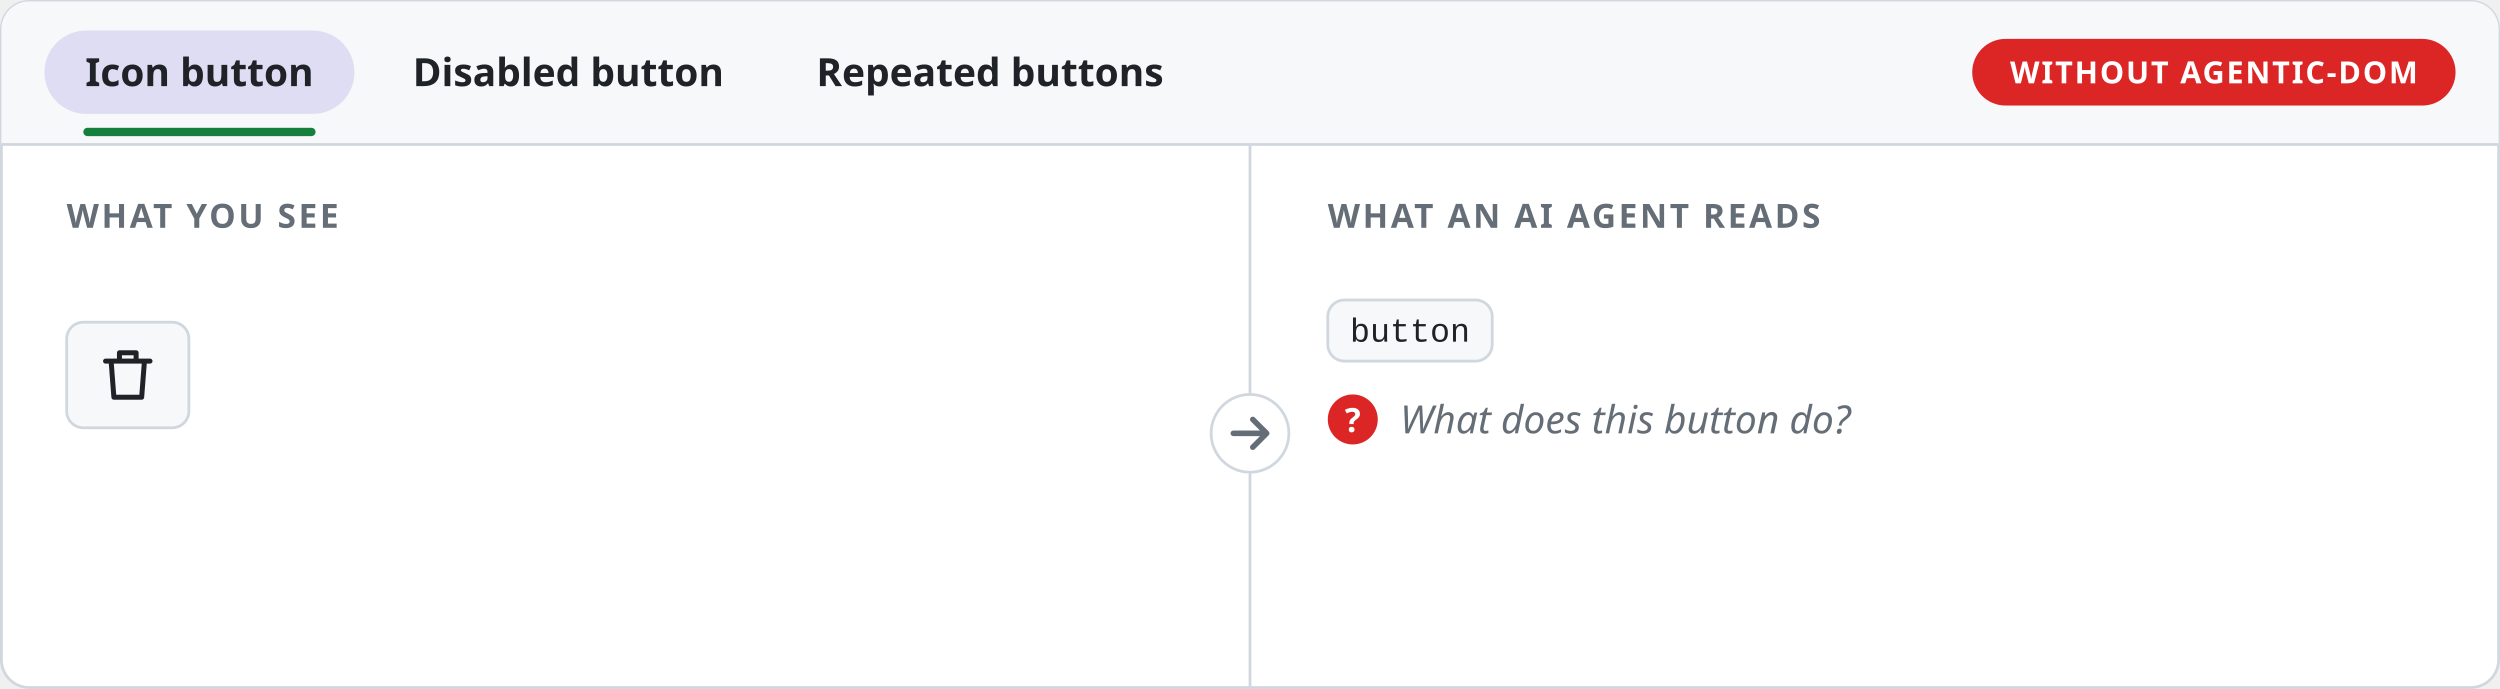
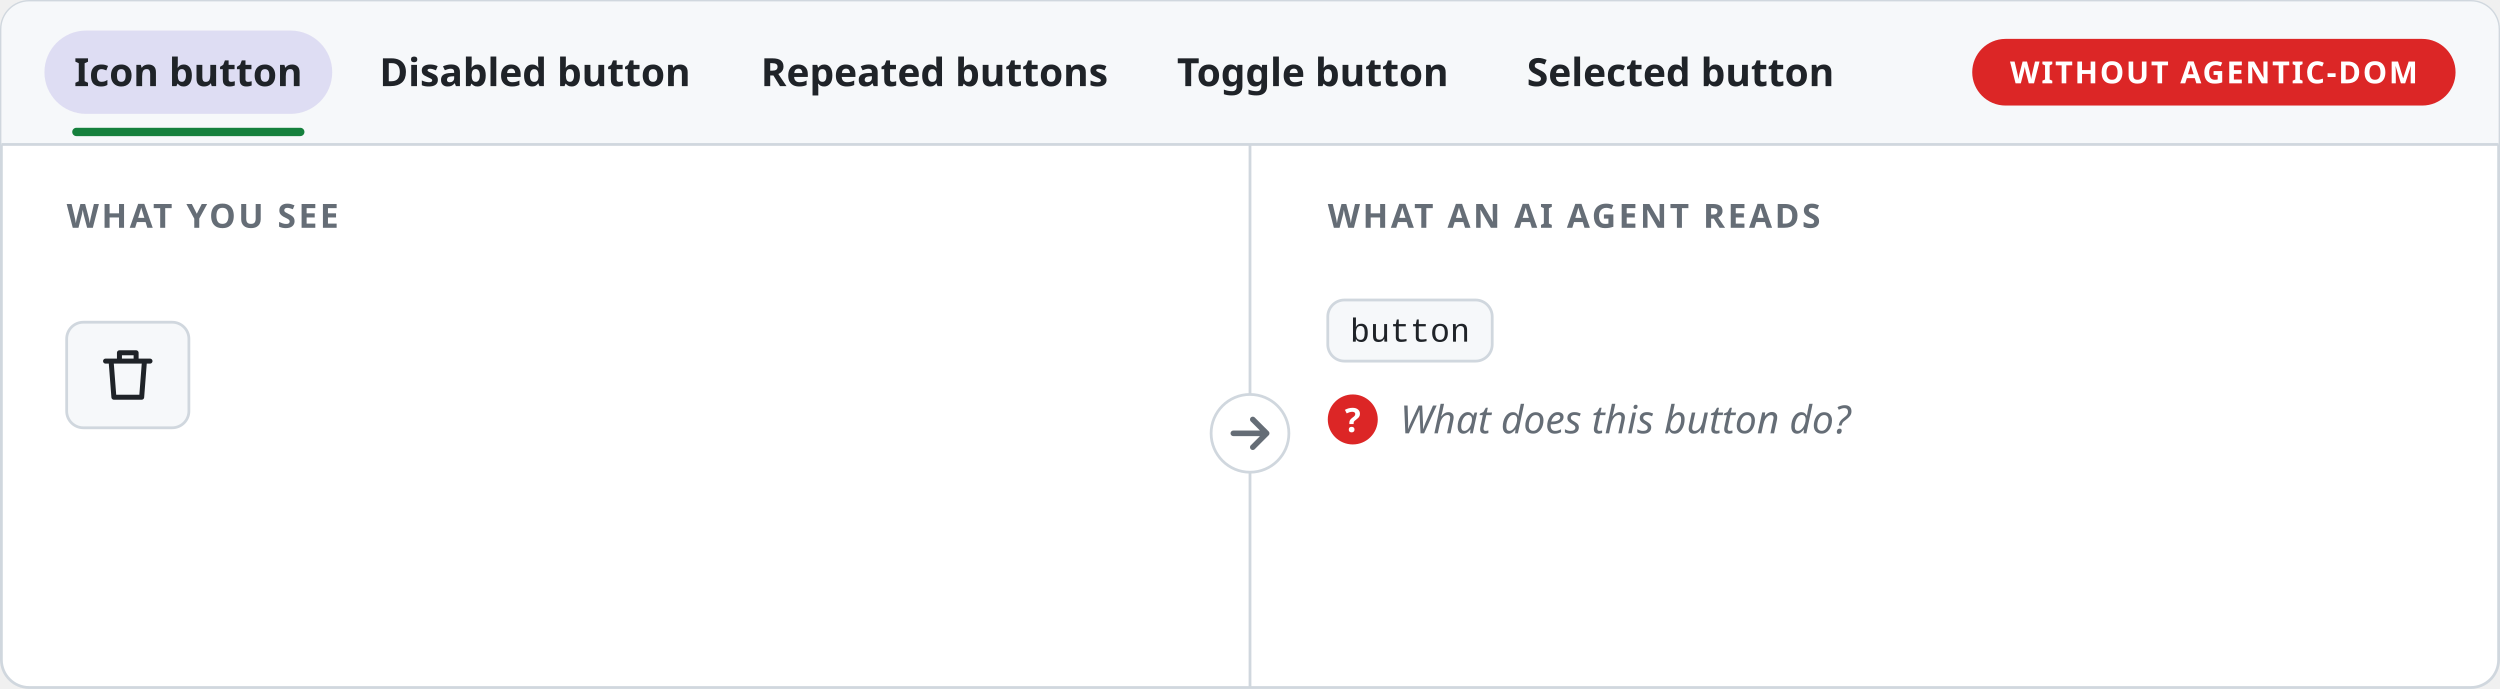
<svg xmlns="http://www.w3.org/2000/svg" width="900" height="248" viewBox="0 0 900 248">
-   <style>.cd{font:12px ui-monospace,SFMono-Regular,Menlo,Consolas,'Liberation Mono',monospace;fill:#1f2328}.n{font:13px -apple-system,BlinkMacSystemFont,'Segoe UI','Noto Sans',Helvetica,Arial,sans-serif;fill:#656d76}.q{font:italic 14px -apple-system,BlinkMacSystemFont,'Segoe UI','Noto Sans',Helvetica,Arial,sans-serif;fill:#656d76}.a{font:700 14px -apple-system,BlinkMacSystemFont,'Segoe UI','Noto Sans',Helvetica,Arial,sans-serif;fill:#15803d}.qi{font:700 12px -apple-system,BlinkMacSystemFont,'Segoe UI','Noto Sans',Helvetica,Arial,sans-serif;fill:#ffffff}.k{font:700 12px -apple-system,BlinkMacSystemFont,'Segoe UI','Noto Sans',Helvetica,Arial,sans-serif;letter-spacing:.08em;fill:#656d76}.ul{font:600 14px -apple-system,BlinkMacSystemFont,'Segoe UI','Noto Sans',Helvetica,Arial,sans-serif;fill:#1f2328}.um{font:13px -apple-system,BlinkMacSystemFont,'Segoe UI','Noto Sans',Helvetica,Arial,sans-serif;fill:#656d76}.ub{font:600 14px -apple-system,BlinkMacSystemFont,'Segoe UI','Noto Sans',Helvetica,Arial,sans-serif;fill:#656d76;opacity:.6}.ue{font:600 13px -apple-system,BlinkMacSystemFont,'Segoe UI','Noto Sans',Helvetica,Arial,sans-serif;fill:#1f2328}.pw{font:700 11px -apple-system,BlinkMacSystemFont,'Segoe UI','Noto Sans',Helvetica,Arial,sans-serif;letter-spacing:.06em;fill:#ffffff}.tab{font:600 14px -apple-system,BlinkMacSystemFont,'Segoe UI','Noto Sans',Helvetica,Arial,sans-serif;fill:#1f2328}@keyframes s0{0%,0.00%{opacity:0}1.00%,32.33%{opacity:1}33.33%,100%{opacity:0}}@keyframes s1{0%,0.00%{opacity:0}1.00%,15.67%{opacity:1}16.67%,100%{opacity:0}}@keyframes s2{0%,16.67%{opacity:0}17.67%,32.33%{opacity:1}33.33%,100%{opacity:0}}@keyframes s3{0%,33.33%{opacity:0}34.33%,49.00%{opacity:1}50.00%,100%{opacity:0}}@keyframes s4{0%,50.00%{opacity:0}51.00%,65.67%{opacity:1}66.67%,100%{opacity:0}}@keyframes s5{0%,66.67%{opacity:0}67.67%,99.00%{opacity:1}100.00%,100%{opacity:0}}@keyframes s6{0%,66.67%{opacity:0}67.67%,82.33%{opacity:1}83.33%,100%{opacity:0}}@keyframes s7{0%,83.33%{opacity:0}84.33%,99.00%{opacity:1}100.00%,100%{opacity:0}}@keyframes u0{0%,0.00%{transform:scaleX(0)}33.33%,100%{transform:scaleX(1)}}@keyframes s8{0%,0.00%{opacity:0}1.00%,32.33%{opacity:1}33.33%,100%{opacity:0}}@keyframes u1{0%,33.33%{transform:scaleX(0)}66.67%,100%{transform:scaleX(1)}}@keyframes s9{0%,33.33%{opacity:0}34.33%,65.67%{opacity:1}66.67%,100%{opacity:0}}@keyframes u2{0%,66.67%{transform:scaleX(0)}100.00%,100%{transform:scaleX(1)}}@keyframes s10{0%,66.67%{opacity:0}67.67%,99.00%{opacity:1}100.00%,100%{opacity:0}}</style>
+   <style>.cd{font:12px ui-monospace,SFMono-Regular,Menlo,Consolas,'Liberation Mono',monospace;fill:#1f2328}.n{font:13px -apple-system,BlinkMacSystemFont,'Segoe UI','Noto Sans',Helvetica,Arial,sans-serif;fill:#656d76}.q{font:italic 14px -apple-system,BlinkMacSystemFont,'Segoe UI','Noto Sans',Helvetica,Arial,sans-serif;fill:#656d76}.a{font:700 14px -apple-system,BlinkMacSystemFont,'Segoe UI','Noto Sans',Helvetica,Arial,sans-serif;fill:#15803d}.qi{font:700 12px -apple-system,BlinkMacSystemFont,'Segoe UI','Noto Sans',Helvetica,Arial,sans-serif;fill:#ffffff}.k{font:700 12px -apple-system,BlinkMacSystemFont,'Segoe UI','Noto Sans',Helvetica,Arial,sans-serif;letter-spacing:.08em;fill:#656d76}.ul{font:600 14px -apple-system,BlinkMacSystemFont,'Segoe UI','Noto Sans',Helvetica,Arial,sans-serif;fill:#1f2328}.um{font:13px -apple-system,BlinkMacSystemFont,'Segoe UI','Noto Sans',Helvetica,Arial,sans-serif;fill:#656d76}.ub{font:600 14px -apple-system,BlinkMacSystemFont,'Segoe UI','Noto Sans',Helvetica,Arial,sans-serif;fill:#656d76;opacity:.6}.ue{font:600 13px -apple-system,BlinkMacSystemFont,'Segoe UI','Noto Sans',Helvetica,Arial,sans-serif;fill:#1f2328}.pw{font:700 11px -apple-system,BlinkMacSystemFont,'Segoe UI','Noto Sans',Helvetica,Arial,sans-serif;letter-spacing:.06em;fill:#ffffff}.tab{font:600 14px -apple-system,BlinkMacSystemFont,'Segoe UI','Noto Sans',Helvetica,Arial,sans-serif;fill:#1f2328}@keyframes s0{0%,0.00%{opacity:0}1.00%,19.00%{opacity:1}20.00%,100%{opacity:0}}@keyframes s1{0%,0.00%{opacity:0}1.00%,9.00%{opacity:1}10.00%,100%{opacity:0}}@keyframes s2{0%,10.00%{opacity:0}11.00%,19.00%{opacity:1}20.00%,100%{opacity:0}}@keyframes s3{0%,20.00%{opacity:0}21.00%,29.00%{opacity:1}30.00%,100%{opacity:0}}@keyframes s4{0%,30.00%{opacity:0}31.00%,39.00%{opacity:1}40.00%,100%{opacity:0}}@keyframes s5{0%,40.00%{opacity:0}41.00%,59.00%{opacity:1}60.00%,100%{opacity:0}}@keyframes s6{0%,40.00%{opacity:0}41.00%,49.00%{opacity:1}50.00%,100%{opacity:0}}@keyframes s7{0%,50.00%{opacity:0}51.00%,59.00%{opacity:1}60.00%,100%{opacity:0}}@keyframes s8{0%,60.00%{opacity:0}61.00%,79.00%{opacity:1}80.00%,100%{opacity:0}}@keyframes s9{0%,60.00%{opacity:0}61.00%,69.00%{opacity:1}70.00%,100%{opacity:0}}@keyframes s10{0%,70.00%{opacity:0}71.00%,79.00%{opacity:1}80.00%,100%{opacity:0}}@keyframes s11{0%,80.00%{opacity:0}81.00%,99.00%{opacity:1}100.00%,100%{opacity:0}}@keyframes s12{0%,80.00%{opacity:0}81.00%,89.00%{opacity:1}90.00%,100%{opacity:0}}@keyframes s13{0%,90.00%{opacity:0}91.00%,99.00%{opacity:1}100.00%,100%{opacity:0}}@keyframes u0{0%,0.00%{transform:scaleX(0)}20.00%,100%{transform:scaleX(1)}}@keyframes s14{0%,0.00%{opacity:0}1.00%,19.00%{opacity:1}20.00%,100%{opacity:0}}@keyframes u1{0%,20.00%{transform:scaleX(0)}40.00%,100%{transform:scaleX(1)}}@keyframes s15{0%,20.00%{opacity:0}21.00%,39.00%{opacity:1}40.00%,100%{opacity:0}}@keyframes u2{0%,40.00%{transform:scaleX(0)}60.00%,100%{transform:scaleX(1)}}@keyframes s16{0%,40.00%{opacity:0}41.00%,59.00%{opacity:1}60.00%,100%{opacity:0}}@keyframes u3{0%,60.00%{transform:scaleX(0)}80.00%,100%{transform:scaleX(1)}}@keyframes s17{0%,60.00%{opacity:0}61.00%,79.00%{opacity:1}80.00%,100%{opacity:0}}@keyframes u4{0%,80.00%{transform:scaleX(0)}100.00%,100%{transform:scaleX(1)}}@keyframes s18{0%,80.00%{opacity:0}81.00%,99.00%{opacity:1}100.00%,100%{opacity:0}}</style>
  <rect x="0.5" y="0.5" width="899" height="247" rx="10" fill="#ffffff" stroke="#d0d7de" />
  <path d="M0.5 52V10.5a10 10 0 0 1 10-10h879a10 10 0 0 1 10 10V52z" fill="#f6f8fa" />
  <path d="M0.5 52H899.5M450 52V247.5" stroke="#d0d7de" />
  <text class="k" x="24" y="82">WHAT YOU SEE</text>
  <text class="k" x="478" y="82">WHAT AN AI AGENT READS</text>
  <circle cx="450" cy="156" r="14" fill="#ffffff" stroke="#d0d7de" />
  <path d="M444 156H456m-5-5l5 5-5 5" fill="none" stroke="#656d76" stroke-width="2" stroke-linecap="round" stroke-linejoin="round" />
-   <g style="animation:s0 48s infinite">
+   <g style="animation:s0 80s infinite">
    <rect x="24" y="116" width="44" height="38" rx="6" fill="#f6f8fa" stroke="#d0d7de" />
    <path transform="translate(36 125)" d="M2 5h16M7 5V2h6v3M4 5l1 13h10l1-13" fill="none" stroke="#1f2328" stroke-width="1.8" stroke-linecap="round" stroke-linejoin="round" />
  </g>
-   <g style="animation:s1 48s infinite">
+   <g style="animation:s1 80s infinite">
    <rect x="710" y="14" width="174" height="24" rx="12" fill="#dc2626" />
    <text class="pw" x="797" y="30" text-anchor="middle">WITHOUT AGENTIC-DOM</text>
    <rect x="478" y="108" width="59.2" height="22" rx="6" fill="#f6f8fa" stroke="#d0d7de" />
    <text class="cd" x="486" y="123">button</text>
    <circle cx="487" cy="151" r="9" fill="#dc2626" />
    <text class="qi" x="487" y="155.5" text-anchor="middle">?</text>
    <text class="q" x="504" y="156">What does this button do?</text>
  </g>
-   <g style="opacity:0;animation:s2 48s infinite">
+   <g style="opacity:0;animation:s2 80s infinite">
    <rect x="734" y="14" width="150" height="24" rx="12" fill="#15803d" />
    <text class="pw" x="809" y="30" text-anchor="middle">WITH AGENTIC-DOM</text>
    <rect x="0.5" y="0.5" width="899" height="247" rx="10" fill="none" stroke="#15803d" stroke-width="1.5" />
    <rect x="478" y="108" width="124" height="22" rx="6" fill="#f6f8fa" stroke="#d0d7de" />
    <text class="cd" x="486" y="123">button "Delete"</text>
    <circle cx="487" cy="151" r="9" fill="#15803d" />
    <path d="M482.5 151l3 3 6-6.5" fill="none" stroke="#ffffff" stroke-width="2.2" stroke-linecap="round" stroke-linejoin="round" />
    <text class="a" x="504" y="156">The delete button.</text>
  </g>
-   <g style="opacity:0;animation:s3 48s infinite">
+   <g style="opacity:0;animation:s3 80s infinite">
    <rect x="710" y="14" width="174" height="24" rx="12" fill="#dc2626" />
    <text class="pw" x="797" y="30" text-anchor="middle">WITHOUT AGENTIC-DOM</text>
    <rect x="478" y="108" width="102.4" height="22" rx="6" fill="#f6f8fa" stroke="#d0d7de" />
    <text class="cd" x="486" y="123">button "Pay"</text>
    <text class="n" x="588.4" y="123">disabled</text>
    <circle cx="487" cy="151" r="9" fill="#dc2626" />
    <text class="qi" x="487" y="155.5" text-anchor="middle">?</text>
    <text class="q" x="504" y="156">Why can't I pay?</text>
    <rect x="24" y="116" width="120" height="38" rx="6" fill="#f6f8fa" stroke="#d0d7de" />
    <text class="ub" x="84" y="140" text-anchor="middle">Pay</text>
  </g>
-   <g style="opacity:0;animation:s4 48s infinite">
+   <g style="opacity:0;animation:s4 80s infinite">
    <rect x="734" y="14" width="150" height="24" rx="12" fill="#15803d" />
    <text class="pw" x="809" y="30" text-anchor="middle">WITH AGENTIC-DOM</text>
    <rect x="0.5" y="0.5" width="899" height="247" rx="10" fill="none" stroke="#15803d" stroke-width="1.5" />
    <rect x="478" y="108" width="102.4" height="22" rx="6" fill="#f6f8fa" stroke="#d0d7de" />
    <text class="cd" x="486" y="123">button "Pay"</text>
    <text class="n" x="588.4" y="123">disabled · "Add a card to pay."</text>
    <circle cx="487" cy="151" r="9" fill="#15803d" />
    <path d="M482.5 151l3 3 6-6.5" fill="none" stroke="#ffffff" stroke-width="2.2" stroke-linecap="round" stroke-linejoin="round" />
    <text class="a" x="504" y="156">Add a card first.</text>
    <rect x="24" y="116" width="120" height="38" rx="6" fill="#f6f8fa" stroke="#d0d7de" />
    <text class="ub" x="84" y="140" text-anchor="middle">Pay</text>
    <text class="um" x="24" y="184">Add a card to pay.</text>
  </g>
-   <g style="opacity:0;animation:s5 48s infinite">
+   <g style="opacity:0;animation:s5 80s infinite">
    <text class="ul" x="24" y="123">Ana</text>
    <rect x="322" y="103" width="80" height="30" rx="6" fill="#f6f8fa" stroke="#d0d7de" />
    <text class="ue" x="362" y="123" text-anchor="middle">Edit</text>
    <path d="M24 140H402" stroke="#d0d7de" />
    <text class="ul" x="24" y="167">Ben</text>
    <rect x="322" y="147" width="80" height="30" rx="6" fill="#f6f8fa" stroke="#d0d7de" />
    <text class="ue" x="362" y="167" text-anchor="middle">Edit</text>
    <path d="M24 184H402" stroke="#d0d7de" />
    <text class="ul" x="24" y="211">Carl</text>
    <rect x="322" y="191" width="80" height="30" rx="6" fill="#f6f8fa" stroke="#d0d7de" />
    <text class="ue" x="362" y="211" text-anchor="middle">Edit</text>
  </g>
-   <g style="opacity:0;animation:s6 48s infinite">
+   <g style="opacity:0;animation:s6 80s infinite">
    <rect x="710" y="14" width="174" height="24" rx="12" fill="#dc2626" />
    <text class="pw" x="797" y="30" text-anchor="middle">WITHOUT AGENTIC-DOM</text>
    <rect x="478" y="108" width="109.6" height="22" rx="6" fill="#f6f8fa" stroke="#d0d7de" />
    <text class="cd" x="486" y="123">button "Edit"</text>
    <rect x="478" y="136" width="109.6" height="22" rx="6" fill="#f6f8fa" stroke="#d0d7de" />
    <text class="cd" x="486" y="151">button "Edit"</text>
    <rect x="478" y="164" width="109.6" height="22" rx="6" fill="#f6f8fa" stroke="#d0d7de" />
    <text class="cd" x="486" y="179">button "Edit"</text>
    <circle cx="487" cy="207" r="9" fill="#dc2626" />
    <text class="qi" x="487" y="211.5" text-anchor="middle">?</text>
    <text class="q" x="504" y="212">Which one is Ben's?</text>
  </g>
-   <g style="opacity:0;animation:s7 48s infinite">
+   <g style="opacity:0;animation:s7 80s infinite">
    <rect x="734" y="14" width="150" height="24" rx="12" fill="#15803d" />
    <text class="pw" x="809" y="30" text-anchor="middle">WITH AGENTIC-DOM</text>
    <rect x="0.5" y="0.5" width="899" height="247" rx="10" fill="none" stroke="#15803d" stroke-width="1.5" />
    <rect x="478" y="108" width="138.4" height="22" rx="6" fill="#f6f8fa" stroke="#d0d7de" />
    <text class="cd" x="486" y="123">button "Edit Ana"</text>
    <rect x="478" y="136" width="138.4" height="22" rx="6" fill="#f6f8fa" stroke="#d0d7de" />
    <text class="cd" x="486" y="151">button "Edit Ben"</text>
    <rect x="478" y="164" width="145.6" height="22" rx="6" fill="#f6f8fa" stroke="#d0d7de" />
    <text class="cd" x="486" y="179">button "Edit Carl"</text>
    <circle cx="487" cy="207" r="9" fill="#15803d" />
    <path d="M482.5 207l3 3 6-6.5" fill="none" stroke="#ffffff" stroke-width="2.2" stroke-linecap="round" stroke-linejoin="round" />
    <text class="a" x="504" y="212">"Edit Ben".</text>
  </g>
-   <g style="animation:s8 48s infinite">
-     <rect x="16" y="11" width="111.6" height="30" rx="15" fill="#4b32c3" opacity=".14" />
-     <rect x="30" y="46" width="83.6" height="3" rx="1.5" fill="#15803d" style="transform-box:fill-box;transform-origin:left;animation:u0 48s linear infinite" />
+   <g style="opacity:0;animation:s8 80s infinite">
+     <rect x="24" y="116" width="120" height="38" rx="6" fill="#f6f8fa" stroke="#d0d7de" />
+     <text class="ue" x="40" y="140">Filters</text>
+     <path d="M116 132l5 5 5-5" fill="none" stroke="#1f2328" stroke-width="1.8" stroke-linecap="round" stroke-linejoin="round" />
  </g>
-   <text class="tab" x="71.8" y="31" text-anchor="middle">Icon button</text>
-   <g style="opacity:0;animation:s9 48s infinite">
-     <rect x="133.6" y="11" width="142" height="30" rx="15" fill="#4b32c3" opacity=".14" />
-     <rect x="147.6" y="46" width="114" height="3" rx="1.5" fill="#15803d" style="transform-box:fill-box;transform-origin:left;animation:u1 48s linear infinite" />
+   <g style="opacity:0;animation:s9 80s infinite">
+     <rect x="710" y="14" width="174" height="24" rx="12" fill="#dc2626" />
+     <text class="pw" x="797" y="30" text-anchor="middle">WITHOUT AGENTIC-DOM</text>
+     <rect x="478" y="108" width="131.2" height="22" rx="6" fill="#f6f8fa" stroke="#d0d7de" />
+     <text class="cd" x="486" y="123">button "Filters"</text>
+     <circle cx="487" cy="151" r="9" fill="#dc2626" />
+     <text class="qi" x="487" y="155.5" text-anchor="middle">?</text>
+     <text class="q" x="504" y="156">Is the panel open?</text>
  </g>
-   <text class="tab" x="204.6" y="31" text-anchor="middle">Disabled button</text>
-   <g style="opacity:0;animation:s10 48s infinite">
-     <rect x="281.6" y="11" width="149.6" height="30" rx="15" fill="#4b32c3" opacity=".14" />
-     <rect x="295.6" y="46" width="121.6" height="3" rx="1.5" fill="#15803d" style="transform-box:fill-box;transform-origin:left;animation:u2 48s linear infinite" />
+   <g style="opacity:0;animation:s10 80s infinite">
+     <rect x="734" y="14" width="150" height="24" rx="12" fill="#15803d" />
+     <text class="pw" x="809" y="30" text-anchor="middle">WITH AGENTIC-DOM</text>
+     <rect x="0.5" y="0.5" width="899" height="247" rx="10" fill="none" stroke="#15803d" stroke-width="1.5" />
+     <rect x="478" y="108" width="131.2" height="22" rx="6" fill="#f6f8fa" stroke="#d0d7de" />
+     <text class="cd" x="486" y="123">button "Filters"</text>
+     <text class="n" x="617.2" y="123">not expanded</text>
+     <circle cx="487" cy="151" r="9" fill="#15803d" />
+     <path d="M482.5 151l3 3 6-6.5" fill="none" stroke="#ffffff" stroke-width="2.2" stroke-linecap="round" stroke-linejoin="round" />
+     <text class="a" x="504" y="156">It's closed.</text>
  </g>
-   <text class="tab" x="356.4" y="31" text-anchor="middle">Repeated buttons</text>
+   <g style="opacity:0;animation:s11 80s infinite">
+     <rect x="24" y="116" width="80" height="38" rx="6" fill="#f6f8fa" stroke="#d0d7de" />
+     <rect x="24" y="116" width="80" height="38" rx="6" fill="#4b32c3" opacity=".14" />
+     <text class="ue" x="64" y="140" text-anchor="middle">Day</text>
+     <rect x="110" y="116" width="80" height="38" rx="6" fill="#f6f8fa" stroke="#d0d7de" />
+     <text class="ue" x="150" y="140" text-anchor="middle">Week</text>
+     <rect x="196" y="116" width="80" height="38" rx="6" fill="#f6f8fa" stroke="#d0d7de" />
+     <text class="ue" x="236" y="140" text-anchor="middle">Month</text>
+   </g>
+   <g style="opacity:0;animation:s12 80s infinite">
+     <rect x="710" y="14" width="174" height="24" rx="12" fill="#dc2626" />
+     <text class="pw" x="797" y="30" text-anchor="middle">WITHOUT AGENTIC-DOM</text>
+     <rect x="478" y="108" width="102.4" height="22" rx="6" fill="#f6f8fa" stroke="#d0d7de" />
+     <text class="cd" x="486" y="123">button "Day"</text>
+     <rect x="478" y="136" width="109.6" height="22" rx="6" fill="#f6f8fa" stroke="#d0d7de" />
+     <text class="cd" x="486" y="151">button "Week"</text>
+     <rect x="478" y="164" width="116.8" height="22" rx="6" fill="#f6f8fa" stroke="#d0d7de" />
+     <text class="cd" x="486" y="179">button "Month"</text>
+     <circle cx="487" cy="207" r="9" fill="#dc2626" />
+     <text class="qi" x="487" y="211.5" text-anchor="middle">?</text>
+     <text class="q" x="504" y="212">Which view is on?</text>
+   </g>
+   <g style="opacity:0;animation:s13 80s infinite">
+     <rect x="734" y="14" width="150" height="24" rx="12" fill="#15803d" />
+     <text class="pw" x="809" y="30" text-anchor="middle">WITH AGENTIC-DOM</text>
+     <rect x="0.5" y="0.5" width="899" height="247" rx="10" fill="none" stroke="#15803d" stroke-width="1.5" />
+     <rect x="478" y="108" width="102.4" height="22" rx="6" fill="#f6f8fa" stroke="#d0d7de" />
+     <text class="cd" x="486" y="123">button "Day"</text>
+     <text class="n" x="588.4" y="123">pressed</text>
+     <rect x="478" y="136" width="109.6" height="22" rx="6" fill="#f6f8fa" stroke="#d0d7de" />
+     <text class="cd" x="486" y="151">button "Week"</text>
+     <rect x="478" y="164" width="116.8" height="22" rx="6" fill="#f6f8fa" stroke="#d0d7de" />
+     <text class="cd" x="486" y="179">button "Month"</text>
+     <circle cx="487" cy="207" r="9" fill="#15803d" />
+     <path d="M482.5 207l3 3 6-6.5" fill="none" stroke="#ffffff" stroke-width="2.2" stroke-linecap="round" stroke-linejoin="round" />
+     <text class="a" x="504" y="212">Day is on.</text>
+   </g>
+   <g style="animation:s14 80s infinite">
+     <rect x="16" y="11" width="103.6" height="30" rx="15" fill="#4b32c3" opacity=".14" />
+     <rect x="26" y="46" width="83.6" height="3" rx="1.5" fill="#15803d" style="transform-box:fill-box;transform-origin:left;animation:u0 80s linear infinite" />
+   </g>
+   <text class="tab" x="67.8" y="31" text-anchor="middle">Icon button</text>
+   <g style="opacity:0;animation:s15 80s infinite">
+     <rect x="125.6" y="11" width="134" height="30" rx="15" fill="#4b32c3" opacity=".14" />
+     <rect x="135.6" y="46" width="114" height="3" rx="1.5" fill="#15803d" style="transform-box:fill-box;transform-origin:left;animation:u1 80s linear infinite" />
+   </g>
+   <text class="tab" x="192.6" y="31" text-anchor="middle">Disabled button</text>
+   <g style="opacity:0;animation:s16 80s infinite">
+     <rect x="265.6" y="11" width="141.6" height="30" rx="15" fill="#4b32c3" opacity=".14" />
+     <rect x="275.6" y="46" width="121.6" height="3" rx="1.5" fill="#15803d" style="transform-box:fill-box;transform-origin:left;animation:u2 80s linear infinite" />
+   </g>
+   <text class="tab" x="336.4" y="31" text-anchor="middle">Repeated buttons</text>
+   <g style="opacity:0;animation:s17 80s infinite">
+     <rect x="413.2" y="11" width="118.8" height="30" rx="15" fill="#4b32c3" opacity=".14" />
+     <rect x="423.2" y="46" width="98.8" height="3" rx="1.5" fill="#15803d" style="transform-box:fill-box;transform-origin:left;animation:u3 80s linear infinite" />
+   </g>
+   <text class="tab" x="472.6" y="31" text-anchor="middle">Toggle button</text>
+   <g style="opacity:0;animation:s18 80s infinite">
+     <rect x="538" y="11" width="134" height="30" rx="15" fill="#4b32c3" opacity=".14" />
+     <rect x="548" y="46" width="114" height="3" rx="1.5" fill="#15803d" style="transform-box:fill-box;transform-origin:left;animation:u4 80s linear infinite" />
+   </g>
+   <text class="tab" x="605" y="31" text-anchor="middle">Selected button</text>
</svg>
